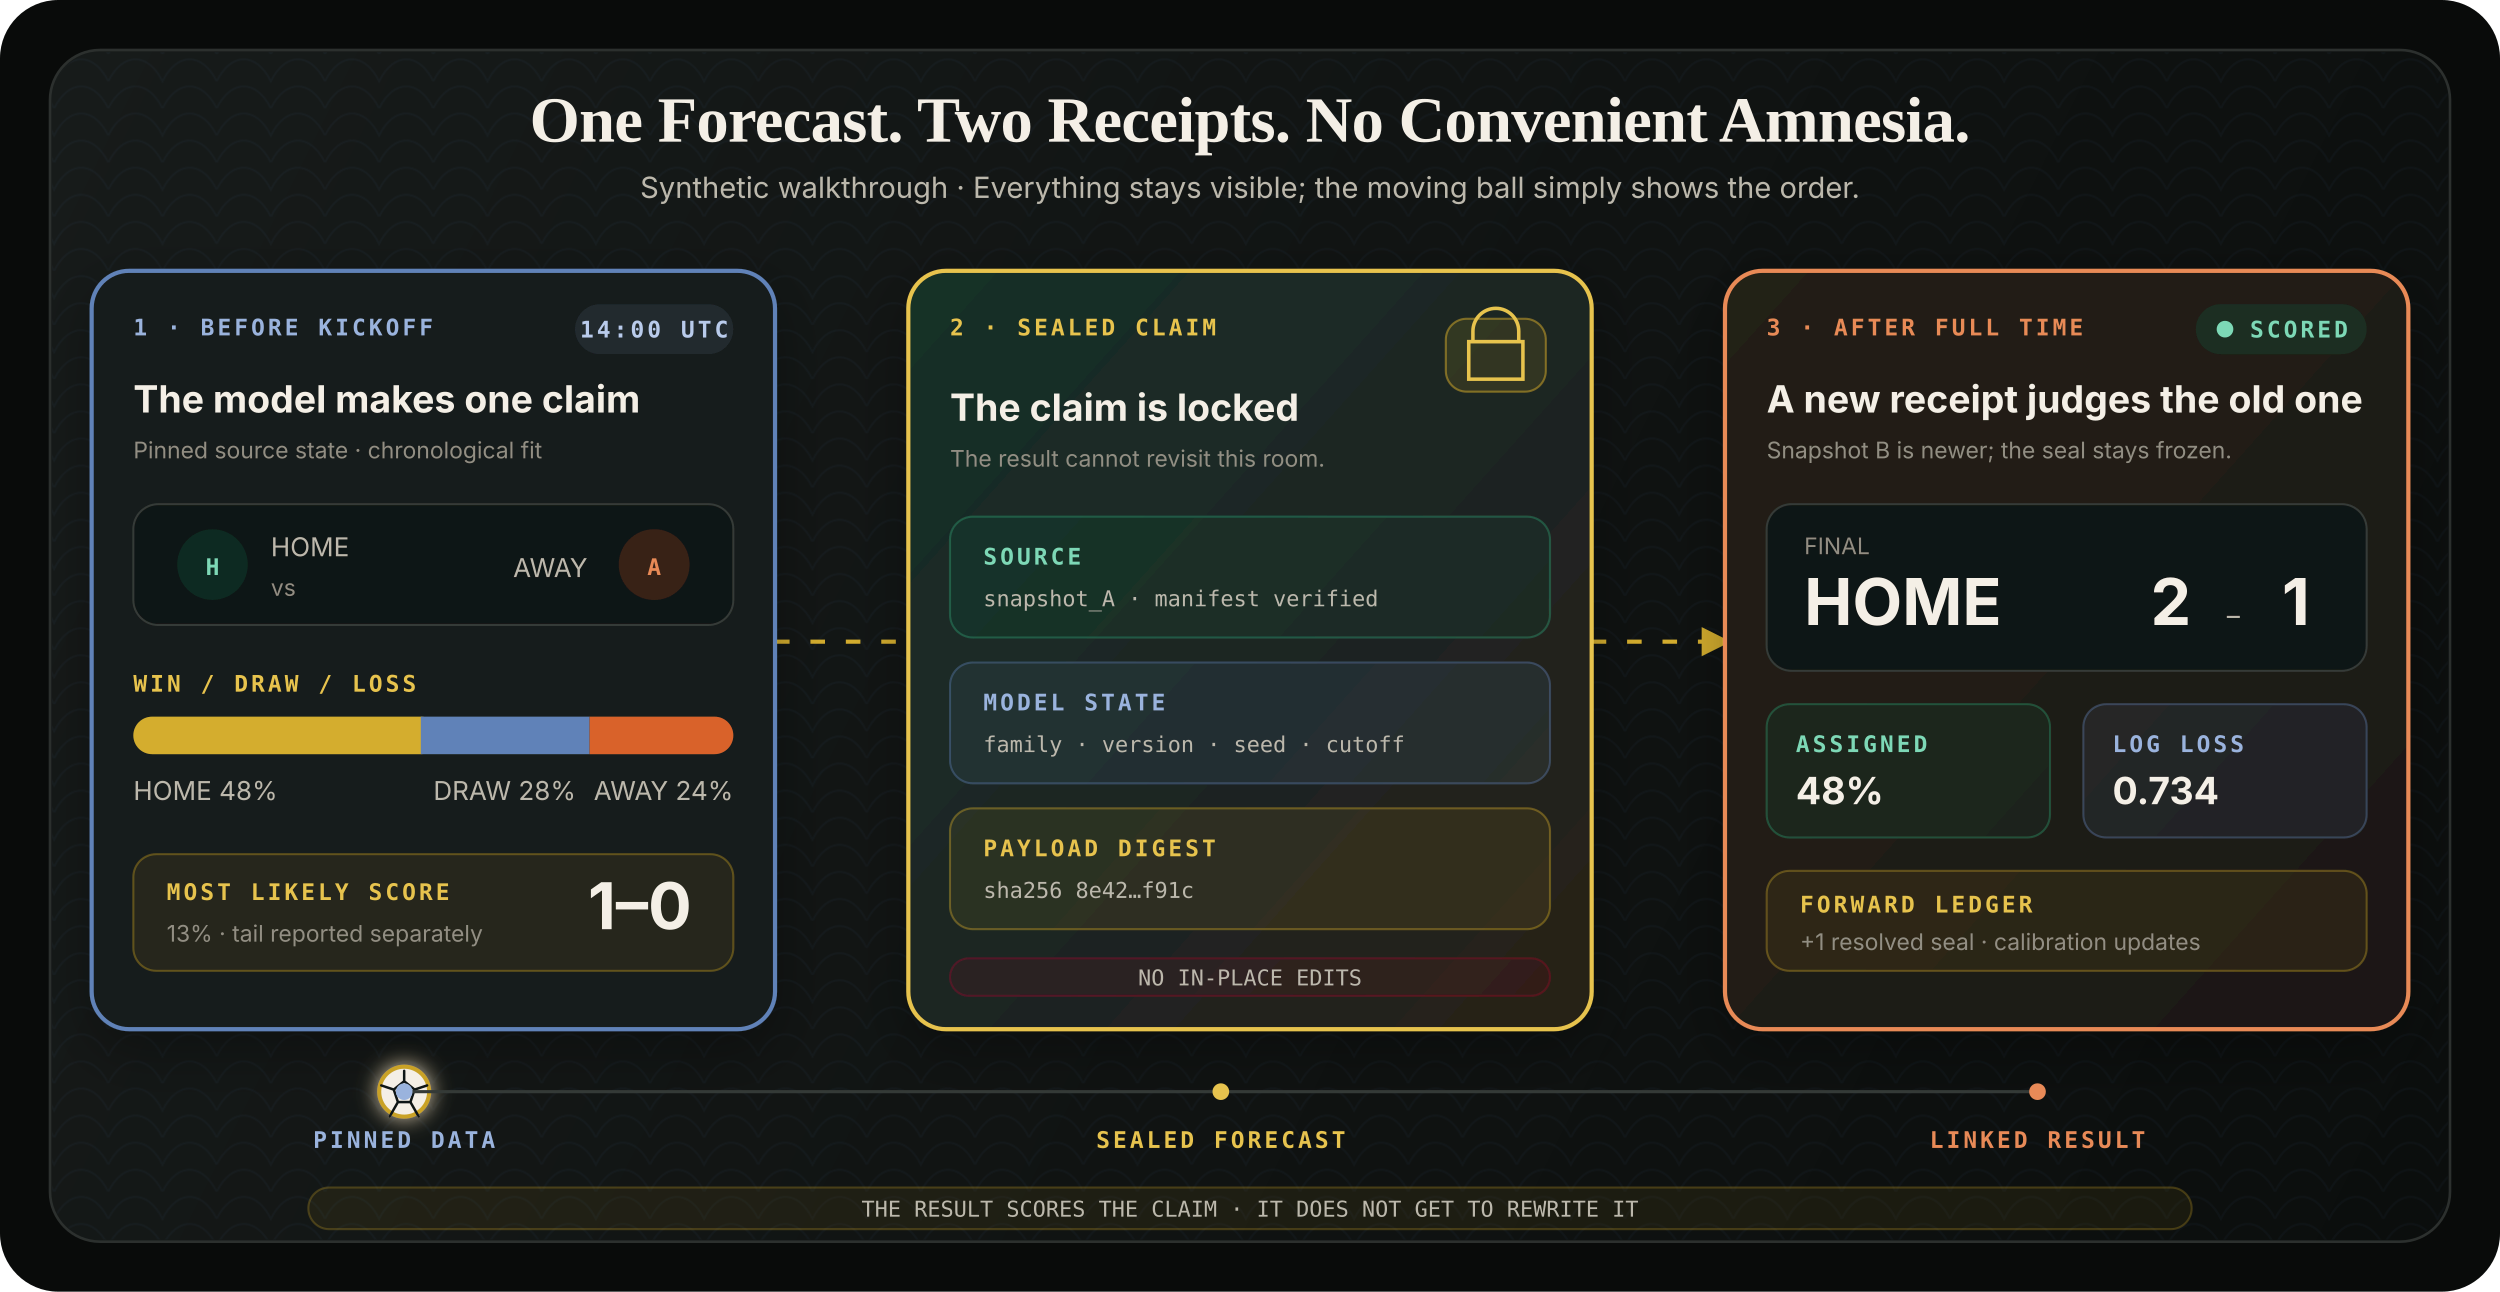
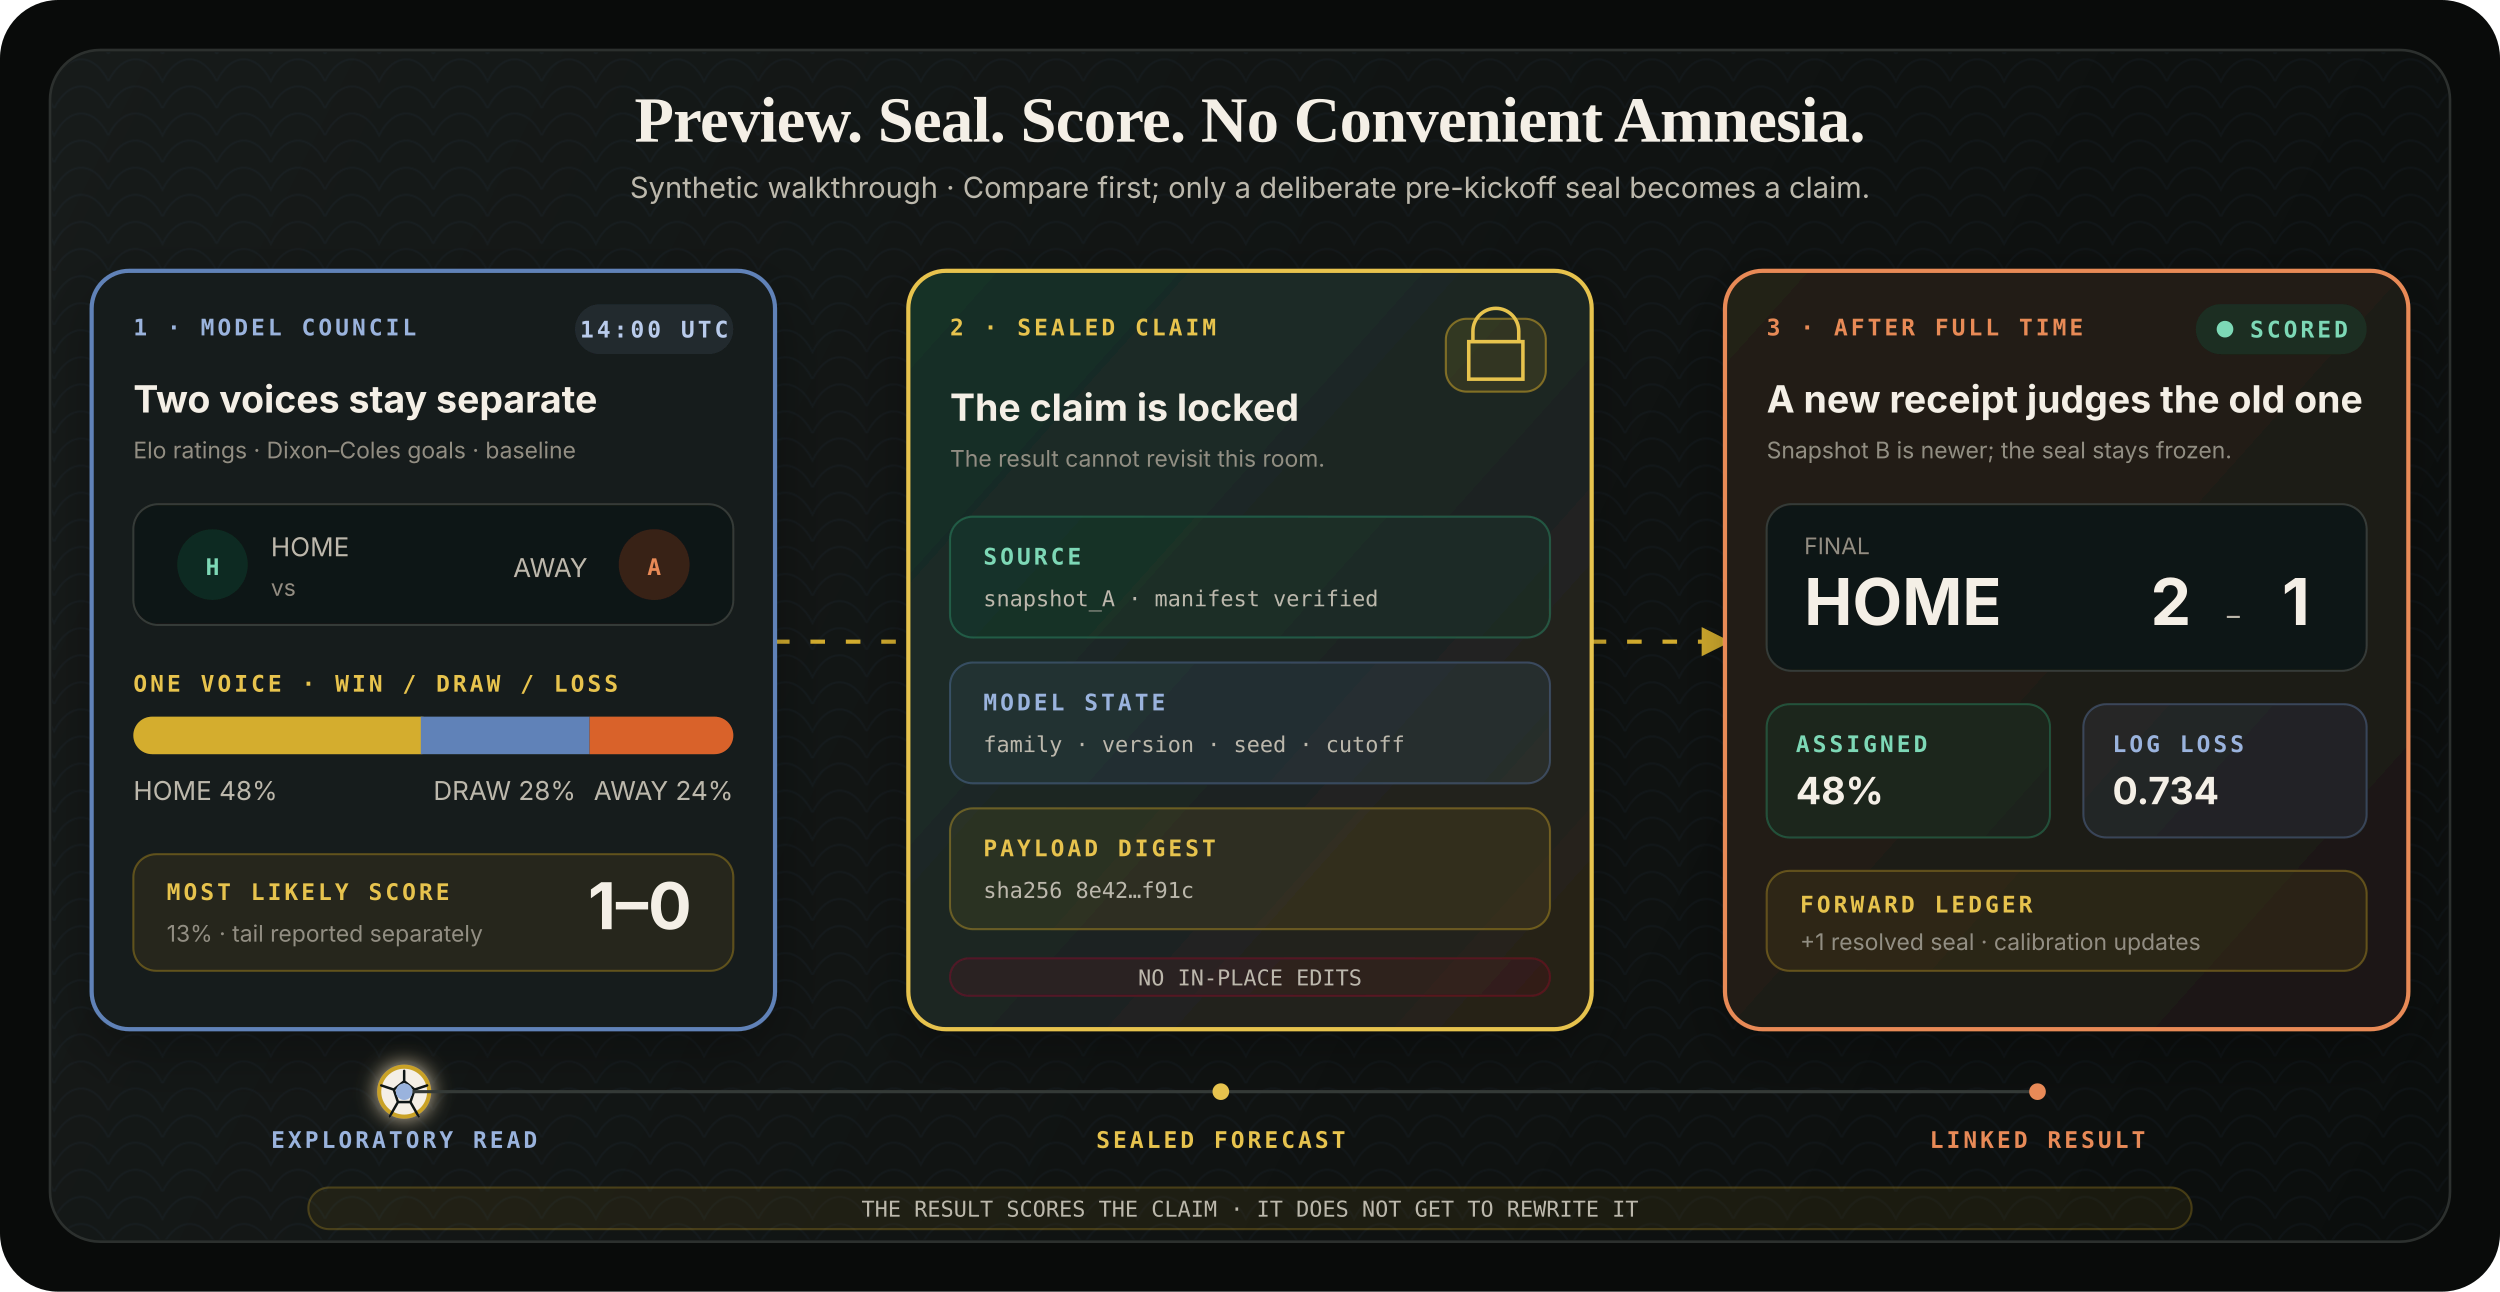
<svg xmlns="http://www.w3.org/2000/svg" width="1200" height="620" viewBox="0 0 1200 620" role="img" aria-labelledby="title desc">
  <defs>
    <linearGradient id="bg" x1="24" y1="24" x2="1176" y2="596" gradientUnits="userSpaceOnUse">
      <stop stop-color="#171B1A" />
      <stop offset=".55" stop-color="#101312" />
      <stop offset="1" stop-color="#0B0E0D" />
    </linearGradient>
    <linearGradient id="sealCard" x1="0" y1="0" x2="1" y2="1">
      <stop stop-color="#173128" />
      <stop offset=".58" stop-color="#1E2423" />
      <stop offset="1" stop-color="#282216" />
    </linearGradient>
    <linearGradient id="scoreCard" x1="0" y1="0" x2="1" y2="1">
      <stop stop-color="#242017" />
      <stop offset="1" stop-color="#1B1814" />
    </linearGradient>
    <pattern id="waves" width="52" height="26" patternUnits="userSpaceOnUse">
      <path d="M0 26C7 12 19 12 26 26C33 12 45 12 52 26M0 13C7-1 19-1 26 13C33-1 45-1 52 13" fill="none" stroke="#6082B8" stroke-opacity=".05" />
    </pattern>
    <filter id="shadow" x="-20%" y="-20%" width="140%" height="160%">
      <feDropShadow dx="0" dy="10" stdDeviation="14" flood-color="#000" flood-opacity=".3" />
    </filter>
    <filter id="glow" x="-120%" y="-120%" width="340%" height="340%">
      <feGaussianBlur stdDeviation="5" result="b" />
      <feMerge>
        <feMergeNode in="b" />
        <feMergeNode in="SourceGraphic" />
      </feMerge>
    </filter>
    <marker id="arrow" viewBox="0 0 10 10" refX="8" refY="5" markerWidth="7" markerHeight="7" orient="auto">
      <path d="M0 0L10 5L0 10Z" fill="#D4AD2E" />
    </marker>
    <style>
      .title{font:600 31px Georgia,"Times New Roman",serif;letter-spacing:-.35px;fill:#F4EFE6}.sub{font:400 14px -apple-system,BlinkMacSystemFont,"Segoe UI",sans-serif;fill:#BCB8AC}.kicker{font:700 11px ui-monospace,"SF Mono",Menlo,monospace;letter-spacing:1.45px}.head{font:650 18px -apple-system,BlinkMacSystemFont,"Segoe UI",sans-serif;fill:#F4EFE6}.body{font:400 12.5px -apple-system,BlinkMacSystemFont,"Segoe UI",sans-serif;fill:#BCB8AC}.small{font:400 11px -apple-system,BlinkMacSystemFont,"Segoe UI",sans-serif;fill:#928E83}.mono{font:500 10.5px ui-monospace,"SF Mono",Menlo,monospace;fill:#BCB8AC}.score{font:650 31px -apple-system,BlinkMacSystemFont,"Segoe UI",sans-serif;fill:#F4EFE6}.card{fill:#171B1A;stroke:#343A37;stroke-width:1.25}.route{fill:none;stroke:#D4AD2E;stroke-width:2;stroke-dasharray:7 10;animation:route 3.2s linear infinite}.traveler{animation:travel 7.2s cubic-bezier(.4,0,.2,1) infinite}.halo{animation:halo 7.2s ease-in-out infinite}.h2{animation-delay:2.4s}.h3{animation-delay:4.8s}.lock{animation:lock 2.3s ease-in-out infinite;transform-box:fill-box;transform-origin:center}@keyframes route{to{stroke-dashoffset:-68}}@keyframes travel{0%,12%{translate:0 0}33%,45%{translate:392px 0}66%,78%{translate:784px 0}100%{translate:0 0}}@keyframes halo{0%,29%,100%{opacity:.12}9%,20%{opacity:.8}}@keyframes lock{0%,100%{opacity:.62;transform:scale(.96)}50%{opacity:1;transform:scale(1.04)}}@media(prefers-reduced-motion:reduce){.route,.traveler,.halo,.lock{animation:none}.halo{opacity:.24}.lock{opacity:1}}
    </style>
  </defs>
  <rect width="1200" height="620" rx="28" fill="#090B0A" />
  <rect x="24" y="24" width="1152" height="572" rx="24" fill="url(#bg)" stroke="#2C302E" stroke-width="1.25" />
  <rect x="25" y="25" width="1150" height="570" rx="23" fill="url(#waves)" />
-   <text x="600" y="68" text-anchor="middle" class="title">One Forecast. Two Receipts. No Convenient Amnesia.</text>
-   <text x="600" y="95" text-anchor="middle" class="sub">Synthetic walkthrough · Everything stays visible; the moving ball simply shows the order.</text>
+   <text x="600" y="68" text-anchor="middle" class="title">Preview. Seal. Score. No Convenient Amnesia.</text>
+   <text x="600" y="95" text-anchor="middle" class="sub">Synthetic walkthrough · Compare first; only a deliberate pre-kickoff seal becomes a claim.</text>
  <path d="M372 308H436M764 308H828" class="route" marker-end="url(#arrow)" />
  <g transform="translate(44 130)" filter="url(#shadow)">
    <rect width="328" height="364" rx="18" class="card" />
    <rect width="328" height="364" rx="18" fill="none" stroke="#6082B8" stroke-width="2" class="halo" />
-     <text x="20" y="31" class="kicker" fill="#9AB3DD">1 · BEFORE KICKOFF</text>
+     <text x="20" y="31" class="kicker" fill="#9AB3DD">1 · MODEL COUNCIL</text>
    <rect x="232" y="16" width="76" height="24" rx="12" fill="#6082B8" fill-opacity=".14" />
    <text x="270" y="32" text-anchor="middle" class="kicker" fill="#B9CBEB">14:00 UTC</text>
-     <text x="20" y="68" class="head">The model makes one claim</text>
-     <text x="20" y="90" class="small">Pinned source state · chronological fit</text>
+     <text x="20" y="68" class="head">Two voices stay separate</text>
+     <text x="20" y="90" class="small">Elo ratings · Dixon–Coles goals · baseline</text>
    <g transform="translate(20 112)">
      <rect width="288" height="58" rx="12" fill="#101312" stroke="#343A37" />
      <circle cx="38" cy="29" r="17" fill="#0B6E4F" fill-opacity=".25" />
      <text x="38" y="34" text-anchor="middle" class="kicker" fill="#7DD8B6">H</text>
      <text x="66" y="25" class="body">HOME</text>
      <text x="66" y="44" class="small">vs</text>
      <circle cx="250" cy="29" r="17" fill="#D9622B" fill-opacity=".2" />
      <text x="250" y="34" text-anchor="middle" class="kicker" fill="#E88A57">A</text>
      <text x="218" y="35" text-anchor="end" class="body">AWAY</text>
    </g>
    <g transform="translate(20 186)">
-       <text x="0" y="16" class="kicker" fill="#E7C34E">WIN / DRAW / LOSS</text>
+       <text x="0" y="16" class="kicker" fill="#E7C34E">ONE VOICE · WIN / DRAW / LOSS</text>
      <rect y="28" width="288" height="18" rx="9" fill="#27302D" />
      <path d="M9 28h129a9 9 0 010 18H9a9 9 0 010-18z" fill="#D4AD2E" />
      <rect x="138" y="28" width="81" height="18" fill="#6082B8" />
      <path d="M219 28h60a9 9 0 010 18h-60z" fill="#D9622B" />
      <text x="0" y="68" class="body" fill="#F4EFE6">HOME 48%</text>
      <text x="144" y="68" class="body" fill="#B9CBEB">DRAW 28%</text>
      <text x="288" y="68" text-anchor="end" class="body" fill="#E88A57">AWAY 24%</text>
    </g>
    <rect x="20" y="280" width="288" height="56" rx="11" fill="#C9A227" fill-opacity=".08" stroke="#C9A227" stroke-opacity=".38" />
    <text x="36" y="302" class="kicker" fill="#E7C34E">MOST LIKELY SCORE</text>
    <text x="288" y="316" text-anchor="end" class="score">1–0</text>
    <text x="36" y="322" class="small">13% · tail reported separately</text>
  </g>
  <g transform="translate(436 130)" filter="url(#shadow)">
    <rect width="328" height="364" rx="18" fill="url(#sealCard)" stroke="#C9A227" stroke-opacity=".62" stroke-width="1.35" />
    <rect width="328" height="364" rx="18" fill="none" stroke="#E7C34E" stroke-width="2" class="halo h2" />
    <text x="20" y="31" class="kicker" fill="#E7C34E">2 · SEALED CLAIM</text>
    <g transform="translate(258 14)">
      <g class="lock">
        <rect x="0" y="9" width="48" height="35" rx="10" fill="#C9A227" fill-opacity=".13" stroke="#C9A227" stroke-opacity=".55" />
        <path d="M13 20v-5a11 11 0 0122 0v5M11 20h26v18H11z" fill="none" stroke="#E7C34E" stroke-width="1.7" />
      </g>
    </g>
    <text x="20" y="72" class="head">The claim is locked</text>
    <text x="20" y="94" class="small">The result cannot revisit this room.</text>
    <g transform="translate(20 118)">
      <rect width="288" height="58" rx="11" fill="#0B6E4F" fill-opacity=".1" stroke="#2F9E73" stroke-opacity=".4" />
      <text x="16" y="23" class="kicker" fill="#7DD8B6">SOURCE</text>
      <text x="16" y="43" class="mono">snapshot_A · manifest verified</text>
      <rect y="70" width="288" height="58" rx="11" fill="#6082B8" fill-opacity=".1" stroke="#6082B8" stroke-opacity=".38" />
      <text x="16" y="93" class="kicker" fill="#9AB3DD">MODEL STATE</text>
      <text x="16" y="113" class="mono">family · version · seed · cutoff</text>
      <rect y="140" width="288" height="58" rx="11" fill="#C9A227" fill-opacity=".09" stroke="#C9A227" stroke-opacity=".42" />
      <text x="16" y="163" class="kicker" fill="#E7C34E">PAYLOAD DIGEST</text>
      <text x="16" y="183" class="mono">sha256 8e42…f91c</text>
    </g>
    <rect x="20" y="330" width="288" height="18" rx="9" fill="#BC002D" fill-opacity=".075" stroke="#BC002D" stroke-opacity=".3" />
    <text x="164" y="343" text-anchor="middle" class="mono" fill="#FF8A9B">NO IN-PLACE EDITS</text>
  </g>
  <g transform="translate(828 130)" filter="url(#shadow)">
    <rect width="328" height="364" rx="18" fill="url(#scoreCard)" stroke="#D9622B" stroke-opacity=".55" stroke-width="1.35" />
    <rect width="328" height="364" rx="18" fill="none" stroke="#E88A57" stroke-width="2" class="halo h3" />
    <text x="20" y="31" class="kicker" fill="#E88A57">3 · AFTER FULL TIME</text>
    <rect x="226" y="16" width="82" height="24" rx="12" fill="#0B6E4F" fill-opacity=".22" />
    <circle cx="240" cy="28" r="4" fill="#7DD8B6" />
    <text x="252" y="32" class="kicker" fill="#7DD8B6">SCORED</text>
    <text x="20" y="68" class="head">A new receipt judges the old one</text>
    <text x="20" y="90" class="small">Snapshot B is newer; the seal stays frozen.</text>
    <g transform="translate(20 112)">
      <rect width="288" height="80" rx="12" fill="#101312" stroke="#343A37" />
      <text x="18" y="24" class="small">FINAL</text>
      <text x="18" y="58" class="score">HOME</text>
      <text x="194" y="58" text-anchor="middle" class="score">2</text>
      <text x="224" y="58" text-anchor="middle" class="body">–</text>
      <text x="254" y="58" text-anchor="middle" class="score">1</text>
    </g>
    <g transform="translate(20 208)">
      <rect width="136" height="64" rx="11" fill="#0B6E4F" fill-opacity=".11" stroke="#2F9E73" stroke-opacity=".38" />
      <text x="14" y="23" class="kicker" fill="#7DD8B6">ASSIGNED</text>
      <text x="14" y="48" class="head">48%</text>
      <rect x="152" width="136" height="64" rx="11" fill="#6082B8" fill-opacity=".1" stroke="#6082B8" stroke-opacity=".38" />
      <text x="166" y="23" class="kicker" fill="#9AB3DD">LOG LOSS</text>
      <text x="166" y="48" class="head">0.734</text>
    </g>
    <rect x="20" y="288" width="288" height="48" rx="11" fill="#C9A227" fill-opacity=".08" stroke="#C9A227" stroke-opacity=".38" />
    <text x="36" y="308" class="kicker" fill="#E7C34E">FORWARD LEDGER</text>
    <text x="36" y="326" class="small">+1 resolved seal · calibration updates</text>
  </g>
  <g transform="translate(194 524)">
    <g class="traveler" filter="url(#glow)">
      <circle cx="0" cy="0" r="12" fill="#F4EFE6" stroke="#C9A227" stroke-width="2" />
      <path d="M0-5l5 4-2 6h-6l-2-6zM0-5v-5M5-1l6-2M3 5l4 7M-3 5l-4 7M-5-1l-6-2" fill="none" stroke="#101312" stroke-width="1.2" stroke-linecap="round" />
    </g>
  </g>
  <path d="M194 524H978" fill="none" stroke="#343A37" stroke-width="1.5" />
  <circle cx="194" cy="524" r="4" fill="#9AB3DD" />
  <circle cx="586" cy="524" r="4" fill="#E7C34E" />
  <circle cx="978" cy="524" r="4" fill="#E88A57" />
-   <text x="194" y="551" text-anchor="middle" class="kicker" fill="#9AB3DD">PINNED DATA</text>
+   <text x="194" y="551" text-anchor="middle" class="kicker" fill="#9AB3DD">EXPLORATORY READ</text>
  <text x="586" y="551" text-anchor="middle" class="kicker" fill="#E7C34E">SEALED FORECAST</text>
  <text x="978" y="551" text-anchor="middle" class="kicker" fill="#E88A57">LINKED RESULT</text>
  <rect x="148" y="570" width="904" height="20" rx="10" fill="#C9A227" fill-opacity=".075" stroke="#C9A227" stroke-opacity=".28" />
  <text x="600" y="584" text-anchor="middle" class="mono" fill="#E7C34E">THE RESULT SCORES THE CLAIM · IT DOES NOT GET TO REWRITE IT</text>
</svg>
